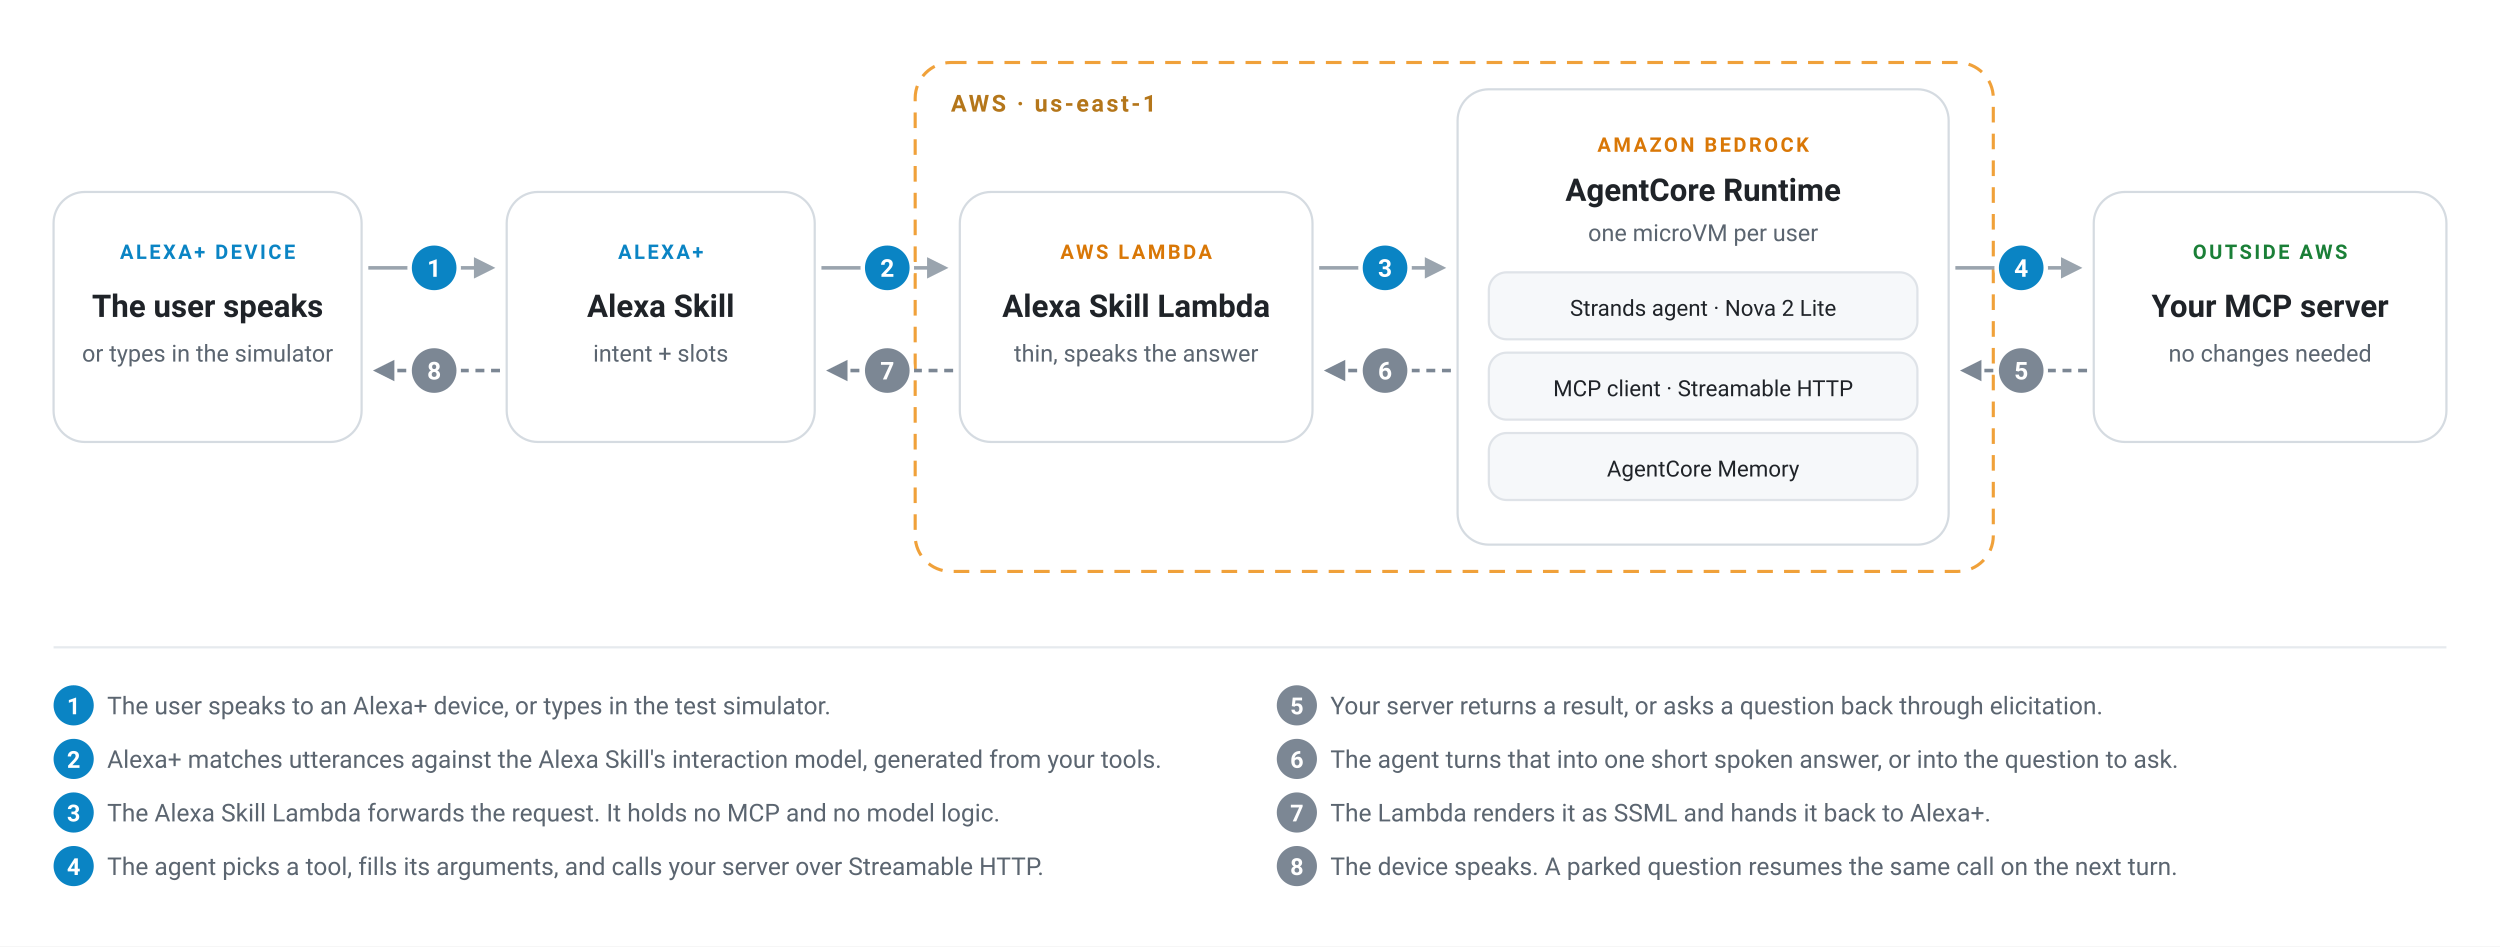
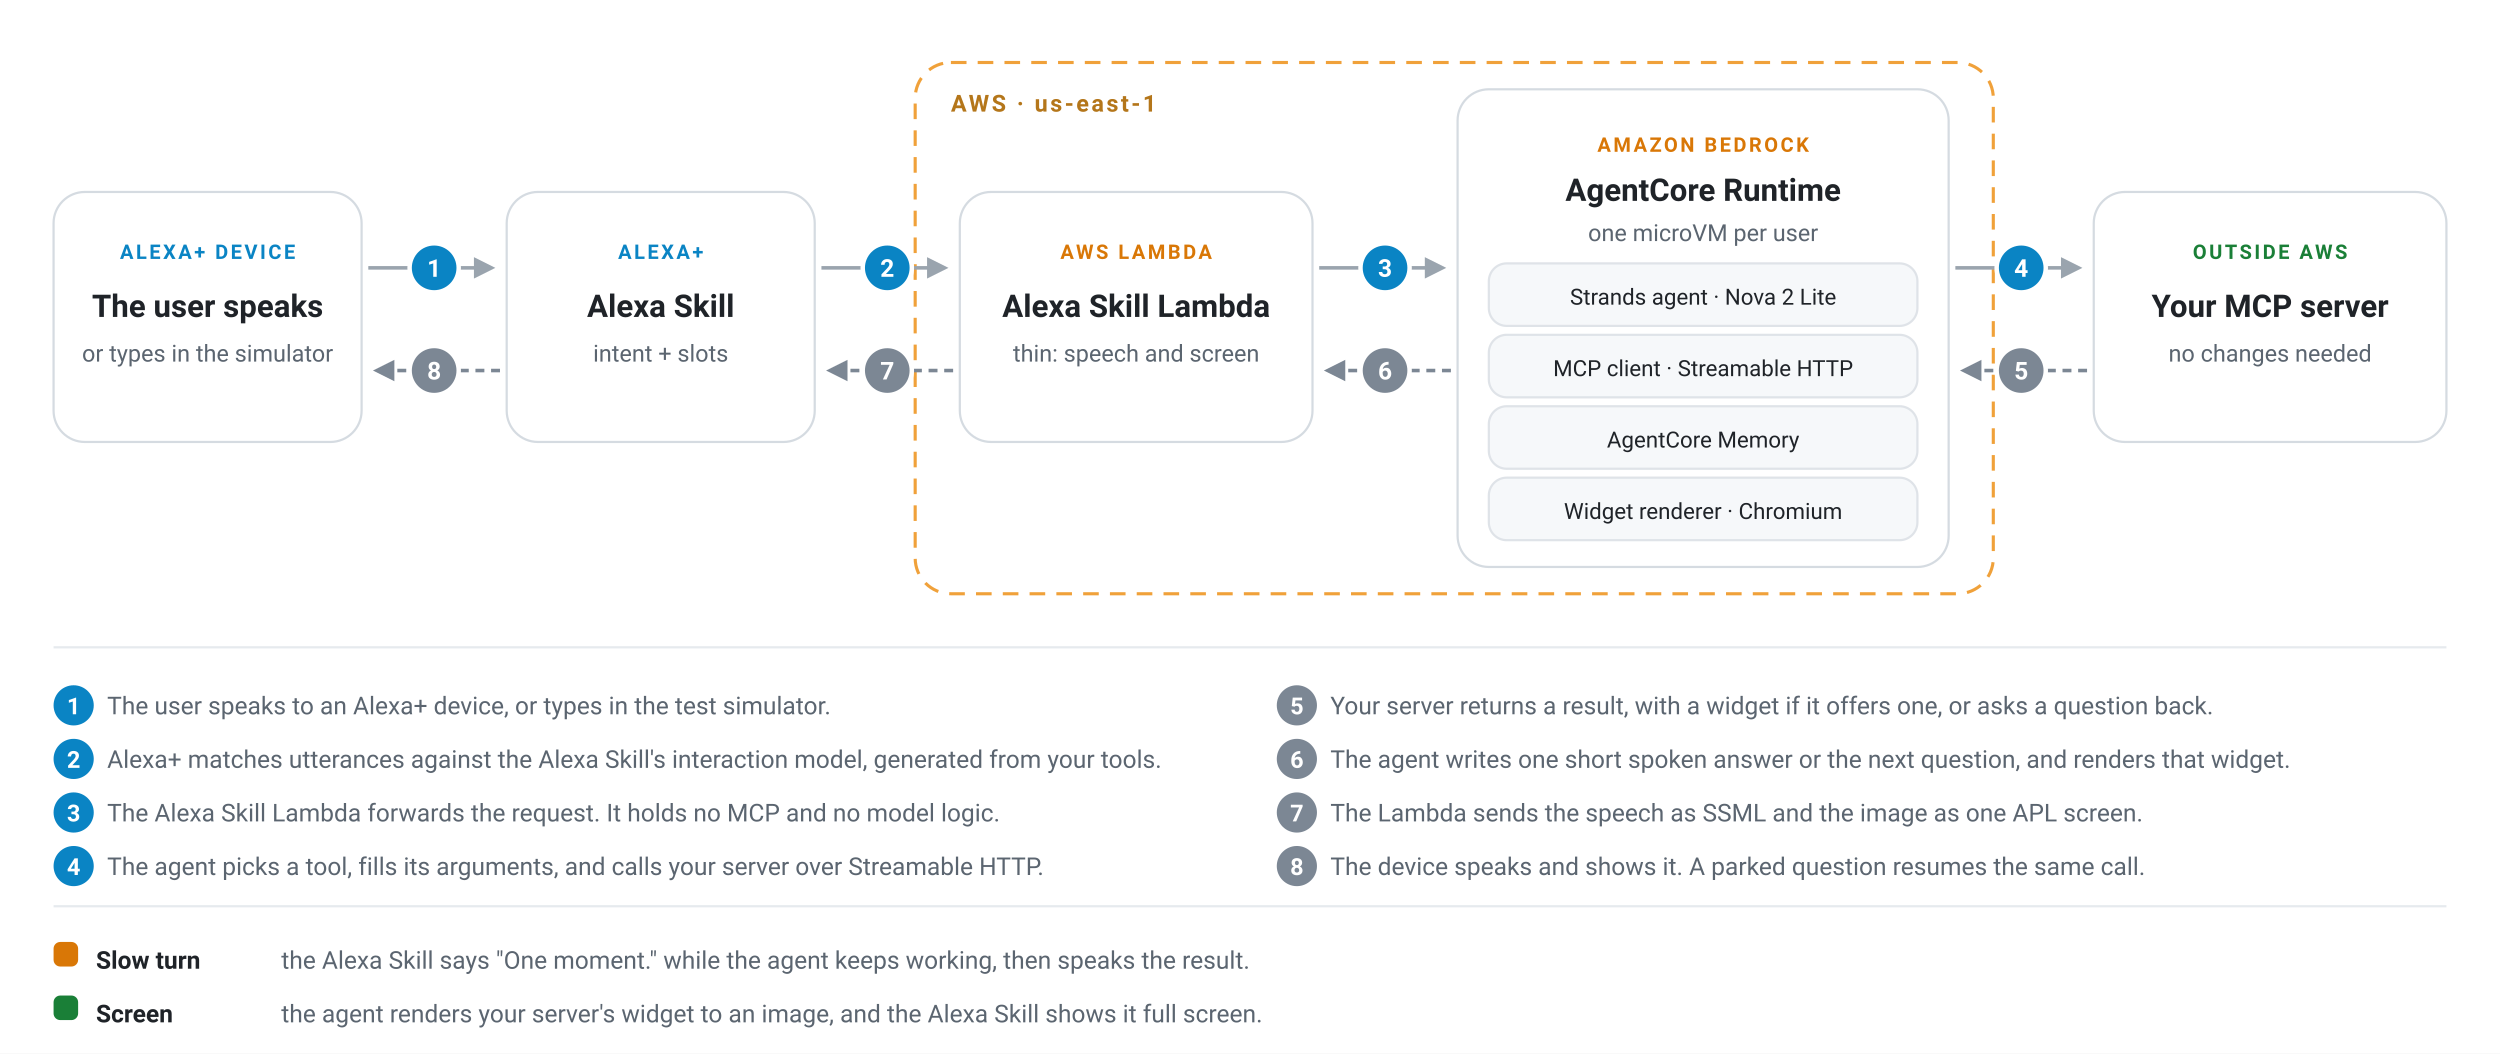
- <svg xmlns="http://www.w3.org/2000/svg" viewBox="0 0 1120 424" width="1120" height="424" role="img" aria-label="The bridge at a glance, left to right: an Alexa+ device, the Alexa Skill, a thin Alexa Skill Lambda and AgentCore Runtime inside AWS us-east-1, and your MCP server outside it. The runtime holds a Strands agent on Nova 2 Lite, an MCP client over Streamable HTTP and AgentCore Memory. Numbered arrows 1 to 4 carry the request rightwards to your server, and arrows 5 to 8 carry the answer back leftwards to the device. A numbered legend below the diagram explains all eight steps.">
-   <rect width="1120" height="424" fill="#ffffff" />
+ <svg xmlns="http://www.w3.org/2000/svg" viewBox="0 0 1120 472" width="1120" height="472" role="img" aria-label="The bridge at a glance, left to right: an Alexa+ device, the Alexa Skill, a thin Alexa Skill Lambda and AgentCore Runtime inside AWS us-east-1, and your MCP server outside it. The runtime holds a Strands agent on Nova 2 Lite, an MCP client over Streamable HTTP, AgentCore Memory and a widget renderer on headless Chromium. Numbered arrows 1 to 4 carry the request rightwards to your server, and arrows 5 to 8 carry the answer back leftwards to the device, as speech and, where the server offers a widget, as an image shown on the screen. A numbered legend below the diagram explains all eight steps, and two callouts under it cover a slow turn, where the Alexa Skill says &quot;One moment.&quot; while the agent keeps working, and a screen, where the agent renders your server's widget to an image the Alexa Skill shows full screen.">
+   <rect width="1120" height="472" fill="#ffffff" />
  <defs>
    <marker id="f" viewBox="0 0 10 10" refX="8" refY="5" markerWidth="6" markerHeight="6" orient="auto">
      <path d="M0 0 L10 5 L0 10 z" fill="#9aa4ae" />
    </marker>
    <marker id="b" viewBox="0 0 10 10" refX="8" refY="5" markerWidth="6" markerHeight="6" orient="auto">
      <path d="M0 0 L10 5 L0 10 z" fill="#7c8794" />
    </marker>
  </defs>
  <g font-family="-apple-system, BlinkMacSystemFont, 'Segoe UI', Roboto, Helvetica, Arial, sans-serif">
-     <rect x="410" y="28" width="483" height="228" rx="16" fill="none" stroke="#f0a13a" stroke-dasharray="7 5" stroke-width="1.4" />
+     <rect x="410" y="28" width="483" height="238" rx="16" fill="none" stroke="#f0a13a" stroke-dasharray="7 5" stroke-width="1.4" />
    <text x="426" y="50" font-size="10.5" font-weight="600" letter-spacing="1.1" fill="#b4761a">AWS · us-east-1</text>
    <rect x="24" y="86" width="138" height="112" rx="14" fill="#ffffff" stroke="#d5dbe1" />
    <text x="93" y="116" text-anchor="middle" font-size="9" font-weight="600" letter-spacing="1.1" fill="#0a84c4">ALEXA+ DEVICE</text>
    <text x="93" y="142" text-anchor="middle" font-size="14" font-weight="600" fill="#1f2328">The user speaks</text>
    <text x="93" y="162" text-anchor="middle" font-size="10.5" fill="#5b6570">or types in the simulator</text>
    <rect x="227" y="86" width="138" height="112" rx="14" fill="#ffffff" stroke="#d5dbe1" />
    <text x="296" y="116" text-anchor="middle" font-size="9" font-weight="600" letter-spacing="1.1" fill="#0a84c4">ALEXA+</text>
    <text x="296" y="142" text-anchor="middle" font-size="14" font-weight="600" fill="#1f2328">Alexa Skill</text>
    <text x="296" y="162" text-anchor="middle" font-size="10.5" fill="#5b6570">intent + slots</text>
    <rect x="430" y="86" width="158" height="112" rx="14" fill="#ffffff" stroke="#d5dbe1" />
    <text x="509" y="116" text-anchor="middle" font-size="9" font-weight="600" letter-spacing="1.1" fill="#d97706">AWS LAMBDA</text>
    <text x="509" y="142" text-anchor="middle" font-size="14" font-weight="600" fill="#1f2328">Alexa Skill Lambda</text>
-     <text x="509" y="162" text-anchor="middle" font-size="10.5" fill="#5b6570">thin, speaks the answer</text>
-     <rect x="653" y="40" width="220" height="204" rx="14" fill="#ffffff" stroke="#d5dbe1" />
+     <text x="509" y="162" text-anchor="middle" font-size="10.5" fill="#5b6570">thin: speech and screen</text>
+     <rect x="653" y="40" width="220" height="214" rx="14" fill="#ffffff" stroke="#d5dbe1" />
    <text x="763" y="68" text-anchor="middle" font-size="9" font-weight="600" letter-spacing="1.1" fill="#d97706">AMAZON BEDROCK</text>
    <text x="763" y="90" text-anchor="middle" font-size="14" font-weight="600" fill="#1f2328">AgentCore Runtime</text>
    <text x="763" y="108" text-anchor="middle" font-size="10.5" fill="#5b6570">one microVM per user</text>
-     <rect x="667" y="122" width="192" height="30" rx="8" fill="#f6f8fa" stroke="#dfe3e8" />
-     <text x="763" y="141.5" text-anchor="middle" font-size="10" fill="#1f2328">Strands agent · Nova 2 Lite</text>
-     <rect x="667" y="158" width="192" height="30" rx="8" fill="#f6f8fa" stroke="#dfe3e8" />
-     <text x="763" y="177.5" text-anchor="middle" font-size="10" fill="#1f2328">MCP client · Streamable HTTP</text>
-     <rect x="667" y="194" width="192" height="30" rx="8" fill="#f6f8fa" stroke="#dfe3e8" />
-     <text x="763" y="213.5" text-anchor="middle" font-size="10" fill="#1f2328">AgentCore Memory</text>
+     <rect x="667" y="118" width="192" height="28" rx="8" fill="#f6f8fa" stroke="#dfe3e8" />
+     <text x="763" y="136.5" text-anchor="middle" font-size="10" fill="#1f2328">Strands agent · Nova 2 Lite</text>
+     <rect x="667" y="150" width="192" height="28" rx="8" fill="#f6f8fa" stroke="#dfe3e8" />
+     <text x="763" y="168.5" text-anchor="middle" font-size="10" fill="#1f2328">MCP client · Streamable HTTP</text>
+     <rect x="667" y="182" width="192" height="28" rx="8" fill="#f6f8fa" stroke="#dfe3e8" />
+     <text x="763" y="200.5" text-anchor="middle" font-size="10" fill="#1f2328">AgentCore Memory</text>
+     <rect x="667" y="214" width="192" height="28" rx="8" fill="#f6f8fa" stroke="#dfe3e8" />
+     <text x="763" y="232.5" text-anchor="middle" font-size="10" fill="#1f2328">Widget renderer · Chromium</text>
    <rect x="938" y="86" width="158" height="112" rx="14" fill="#ffffff" stroke="#d5dbe1" />
    <text x="1017" y="116" text-anchor="middle" font-size="9" font-weight="600" letter-spacing="1.1" fill="#1a7f37">OUTSIDE AWS</text>
    <text x="1017" y="142" text-anchor="middle" font-size="14" font-weight="600" fill="#1f2328">Your MCP server</text>
    <text x="1017" y="162" text-anchor="middle" font-size="10.5" fill="#5b6570">no changes needed</text>
    <line x1="165" y1="120" x2="220" y2="120" stroke="#9aa4ae" stroke-width="1.6" marker-end="url(#f)" />
    <circle cx="194.5" cy="120" r="11" fill="#0a84c4" stroke="#ffffff" stroke-width="2" />
    <text x="194.5" y="124" text-anchor="middle" font-size="11" font-weight="700" fill="#ffffff">1</text>
    <line x1="224" y1="166" x2="169" y2="166" stroke="#7c8794" stroke-width="1.6" stroke-dasharray="4 3" marker-end="url(#b)" />
    <circle cx="194.5" cy="166" r="11" fill="#7c8794" stroke="#ffffff" stroke-width="2" />
    <text x="194.5" y="170" text-anchor="middle" font-size="11" font-weight="700" fill="#ffffff">8</text>
    <line x1="368" y1="120" x2="423" y2="120" stroke="#9aa4ae" stroke-width="1.6" marker-end="url(#f)" />
    <circle cx="397.5" cy="120" r="11" fill="#0a84c4" stroke="#ffffff" stroke-width="2" />
    <text x="397.5" y="124" text-anchor="middle" font-size="11" font-weight="700" fill="#ffffff">2</text>
    <line x1="427" y1="166" x2="372" y2="166" stroke="#7c8794" stroke-width="1.6" stroke-dasharray="4 3" marker-end="url(#b)" />
    <circle cx="397.5" cy="166" r="11" fill="#7c8794" stroke="#ffffff" stroke-width="2" />
    <text x="397.5" y="170" text-anchor="middle" font-size="11" font-weight="700" fill="#ffffff">7</text>
    <line x1="591" y1="120" x2="646" y2="120" stroke="#9aa4ae" stroke-width="1.6" marker-end="url(#f)" />
    <circle cx="620.5" cy="120" r="11" fill="#0a84c4" stroke="#ffffff" stroke-width="2" />
    <text x="620.5" y="124" text-anchor="middle" font-size="11" font-weight="700" fill="#ffffff">3</text>
    <line x1="650" y1="166" x2="595" y2="166" stroke="#7c8794" stroke-width="1.6" stroke-dasharray="4 3" marker-end="url(#b)" />
    <circle cx="620.5" cy="166" r="11" fill="#7c8794" stroke="#ffffff" stroke-width="2" />
    <text x="620.5" y="170" text-anchor="middle" font-size="11" font-weight="700" fill="#ffffff">6</text>
    <line x1="876" y1="120" x2="931" y2="120" stroke="#9aa4ae" stroke-width="1.6" marker-end="url(#f)" />
    <circle cx="905.5" cy="120" r="11" fill="#0a84c4" stroke="#ffffff" stroke-width="2" />
    <text x="905.5" y="124" text-anchor="middle" font-size="11" font-weight="700" fill="#ffffff">4</text>
    <line x1="935" y1="166" x2="880" y2="166" stroke="#7c8794" stroke-width="1.6" stroke-dasharray="4 3" marker-end="url(#b)" />
    <circle cx="905.5" cy="166" r="11" fill="#7c8794" stroke="#ffffff" stroke-width="2" />
    <text x="905.5" y="170" text-anchor="middle" font-size="11" font-weight="700" fill="#ffffff">5</text>
    <line x1="24" y1="290" x2="1096" y2="290" stroke="#e6eaee" stroke-width="1" />
    <circle cx="33" cy="316" r="9" fill="#0a84c4" />
    <text x="33" y="320" text-anchor="middle" font-size="10.5" font-weight="700" fill="#ffffff">1</text>
    <text x="48" y="320" font-size="11" fill="#5b6570">The user speaks to an Alexa+ device, or types in the test simulator.</text>
    <circle cx="33" cy="340" r="9" fill="#0a84c4" />
    <text x="33" y="344" text-anchor="middle" font-size="10.5" font-weight="700" fill="#ffffff">2</text>
    <text x="48" y="344" font-size="11" fill="#5b6570">Alexa+ matches utterances against the Alexa Skill's interaction model, generated from your tools.</text>
    <circle cx="33" cy="364" r="9" fill="#0a84c4" />
    <text x="33" y="368" text-anchor="middle" font-size="10.5" font-weight="700" fill="#ffffff">3</text>
    <text x="48" y="368" font-size="11" fill="#5b6570">The Alexa Skill Lambda forwards the request. It holds no MCP and no model logic.</text>
    <circle cx="33" cy="388" r="9" fill="#0a84c4" />
    <text x="33" y="392" text-anchor="middle" font-size="10.5" font-weight="700" fill="#ffffff">4</text>
    <text x="48" y="392" font-size="11" fill="#5b6570">The agent picks a tool, fills its arguments, and calls your server over Streamable HTTP.</text>
    <circle cx="581" cy="316" r="9" fill="#7c8794" />
    <text x="581" y="320" text-anchor="middle" font-size="10.5" font-weight="700" fill="#ffffff">5</text>
-     <text x="596" y="320" font-size="11" fill="#5b6570">Your server returns a result, or asks a question back through elicitation.</text>
+     <text x="596" y="320" font-size="11" fill="#5b6570">Your server returns a result, with a widget if it offers one, or asks a question back.</text>
    <circle cx="581" cy="340" r="9" fill="#7c8794" />
    <text x="581" y="344" text-anchor="middle" font-size="10.5" font-weight="700" fill="#ffffff">6</text>
-     <text x="596" y="344" font-size="11" fill="#5b6570">The agent turns that into one short spoken answer, or into the question to ask.</text>
+     <text x="596" y="344" font-size="11" fill="#5b6570">The agent writes one short spoken answer or the next question, and renders that widget.</text>
    <circle cx="581" cy="364" r="9" fill="#7c8794" />
    <text x="581" y="368" text-anchor="middle" font-size="10.5" font-weight="700" fill="#ffffff">7</text>
-     <text x="596" y="368" font-size="11" fill="#5b6570">The Lambda renders it as SSML and hands it back to Alexa+.</text>
+     <text x="596" y="368" font-size="11" fill="#5b6570">The Lambda sends the speech as SSML and the image as one APL screen.</text>
    <circle cx="581" cy="388" r="9" fill="#7c8794" />
    <text x="581" y="392" text-anchor="middle" font-size="10.5" font-weight="700" fill="#ffffff">8</text>
-     <text x="596" y="392" font-size="11" fill="#5b6570">The device speaks. A parked question resumes the same call on the next turn.</text>
+     <text x="596" y="392" font-size="11" fill="#5b6570">The device speaks and shows it. A parked question resumes the same call.</text>
+     <line x1="24" y1="406" x2="1096" y2="406" stroke="#e6eaee" stroke-width="1" />
+     <rect x="24" y="422" width="11" height="11" rx="3" fill="#d97706" />
+     <text x="43" y="434" font-size="11" font-weight="600" fill="#1f2328">Slow turn</text>
+     <text x="126" y="434" font-size="11" fill="#5b6570">the Alexa Skill says "One moment." while the agent keeps working, then speaks the result.</text>
+     <rect x="24" y="446" width="11" height="11" rx="3" fill="#1a7f37" />
+     <text x="43" y="458" font-size="11" font-weight="600" fill="#1f2328">Screen</text>
+     <text x="126" y="458" font-size="11" fill="#5b6570">the agent renders your server's widget to an image, and the Alexa Skill shows it full screen.</text>
  </g>
</svg>
